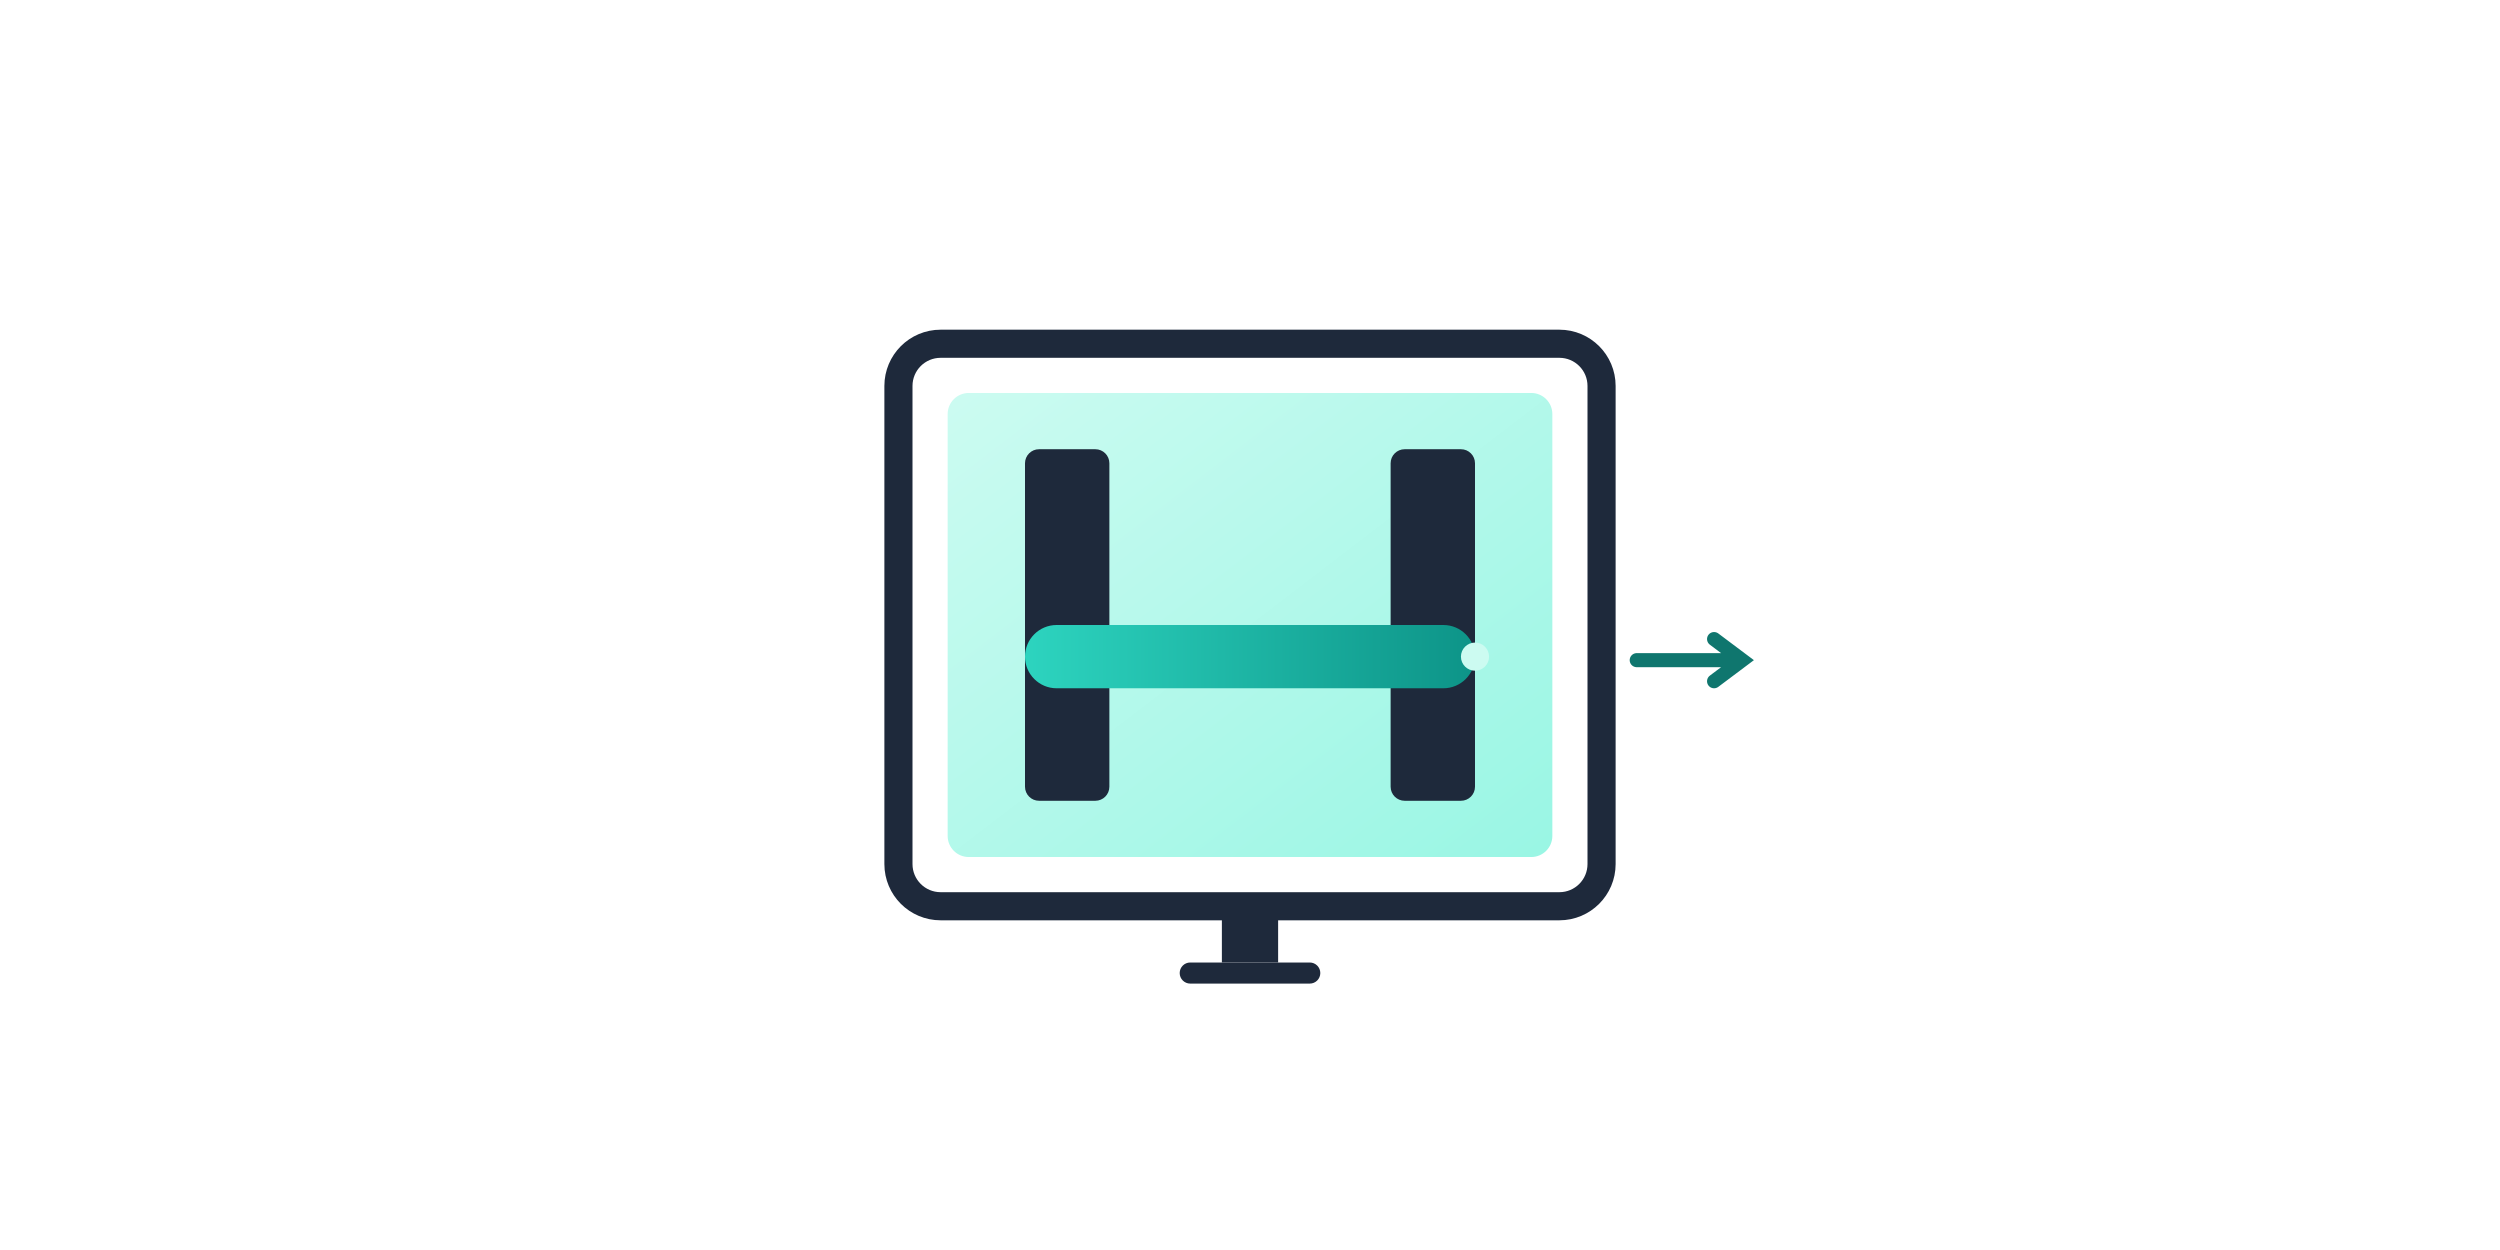
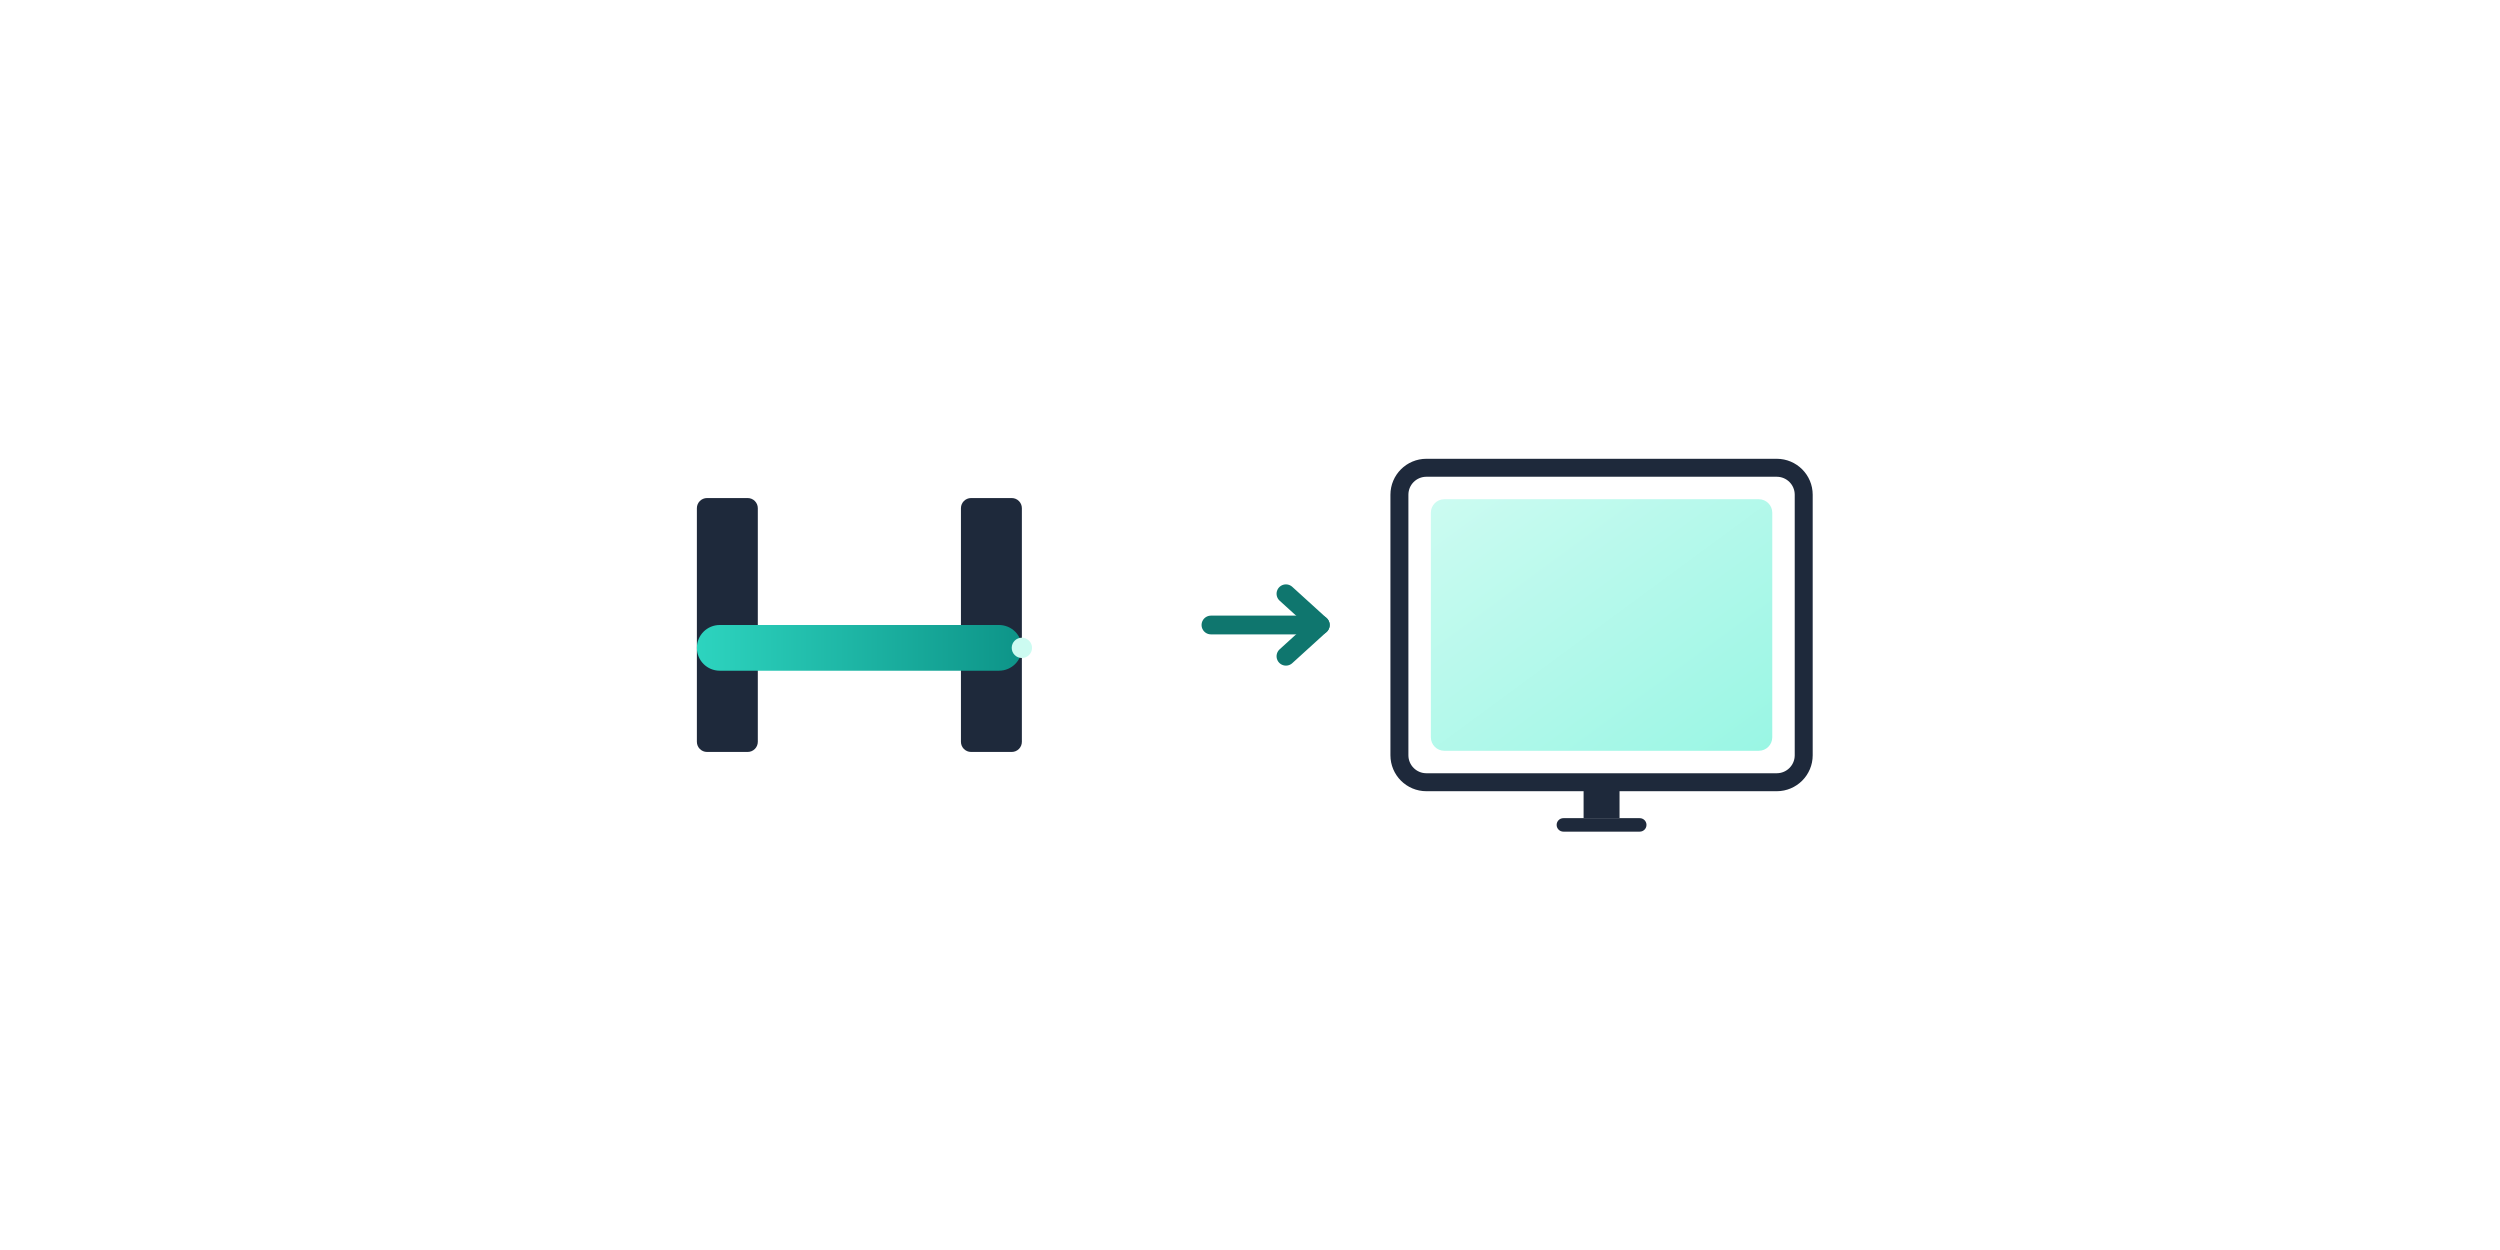
<svg xmlns="http://www.w3.org/2000/svg" width="1280" height="640" viewBox="0 0 1280 640">
  <defs>
    <linearGradient id="scanGrad" x1="0" y1="0" x2="1" y2="0">
      <stop offset="0" stop-color="#2dd4bf" />
      <stop offset="1" stop-color="#0d9488" />
    </linearGradient>
    <linearGradient id="screenGrad" x1="0" y1="0" x2="1" y2="1">
      <stop offset="0" stop-color="#ccfbf1" />
      <stop offset="1" stop-color="#99f6e4" />
    </linearGradient>
  </defs>
  <rect x="0" y="0" width="1280" height="640" fill="#ffffff" />
-   <g transform="translate(640,320) scale(1.8)">
-     <rect x="-100" y="-80" width="200" height="160" rx="12" fill="#ffffff" stroke="#1e293b" stroke-width="8" />
-     <rect x="-86" y="-66" width="172" height="132" rx="6" fill="url(#screenGrad)" />
+   <g transform="translate(440,320) scale(1.3)">
    <rect x="-64" y="-50" width="24" height="100" rx="4" fill="#1e293b" />
    <rect x="40" y="-50" width="24" height="100" rx="4" fill="#1e293b" />
    <rect x="-64" y="0" width="128" height="18" rx="9" fill="url(#scanGrad)" />
    <circle cx="64" cy="9" r="4" fill="#ccfbf1" />
-     <g transform="translate(110, 10)" fill="#0f766e">
-       <path d="M 0 0 L 30 0 M 22 -6 L 30 0 L 22 6" stroke="#0f766e" stroke-width="4" stroke-linecap="round" fill="none" />
-     </g>
-     <rect x="-8" y="80" width="16" height="16" fill="#1e293b" />
-     <rect x="-20" y="96" width="40" height="6" rx="3" fill="#1e293b" />
+   </g>
+   <g transform="translate(620,320) scale(0.8)" fill="none" stroke="#0f766e" stroke-width="12" stroke-linecap="round" stroke-linejoin="round">
+     <path d="M 0 0 H 70" />
+     <path d="M 48 -20 L 70 0 L 48 20" />
+   </g>
+   <g transform="translate(820,320) scale(1.15)">
+     <rect x="-90" y="-70" width="180" height="140" rx="12" fill="#ffffff" stroke="#1e293b" stroke-width="8" />
+     <rect x="-76" y="-56" width="152" height="112" rx="6" fill="url(#screenGrad)" />
+     <rect x="-8" y="70" width="16" height="16" fill="#1e293b" />
+     <rect x="-20" y="86" width="40" height="6" rx="3" fill="#1e293b" />
  </g>
</svg>
